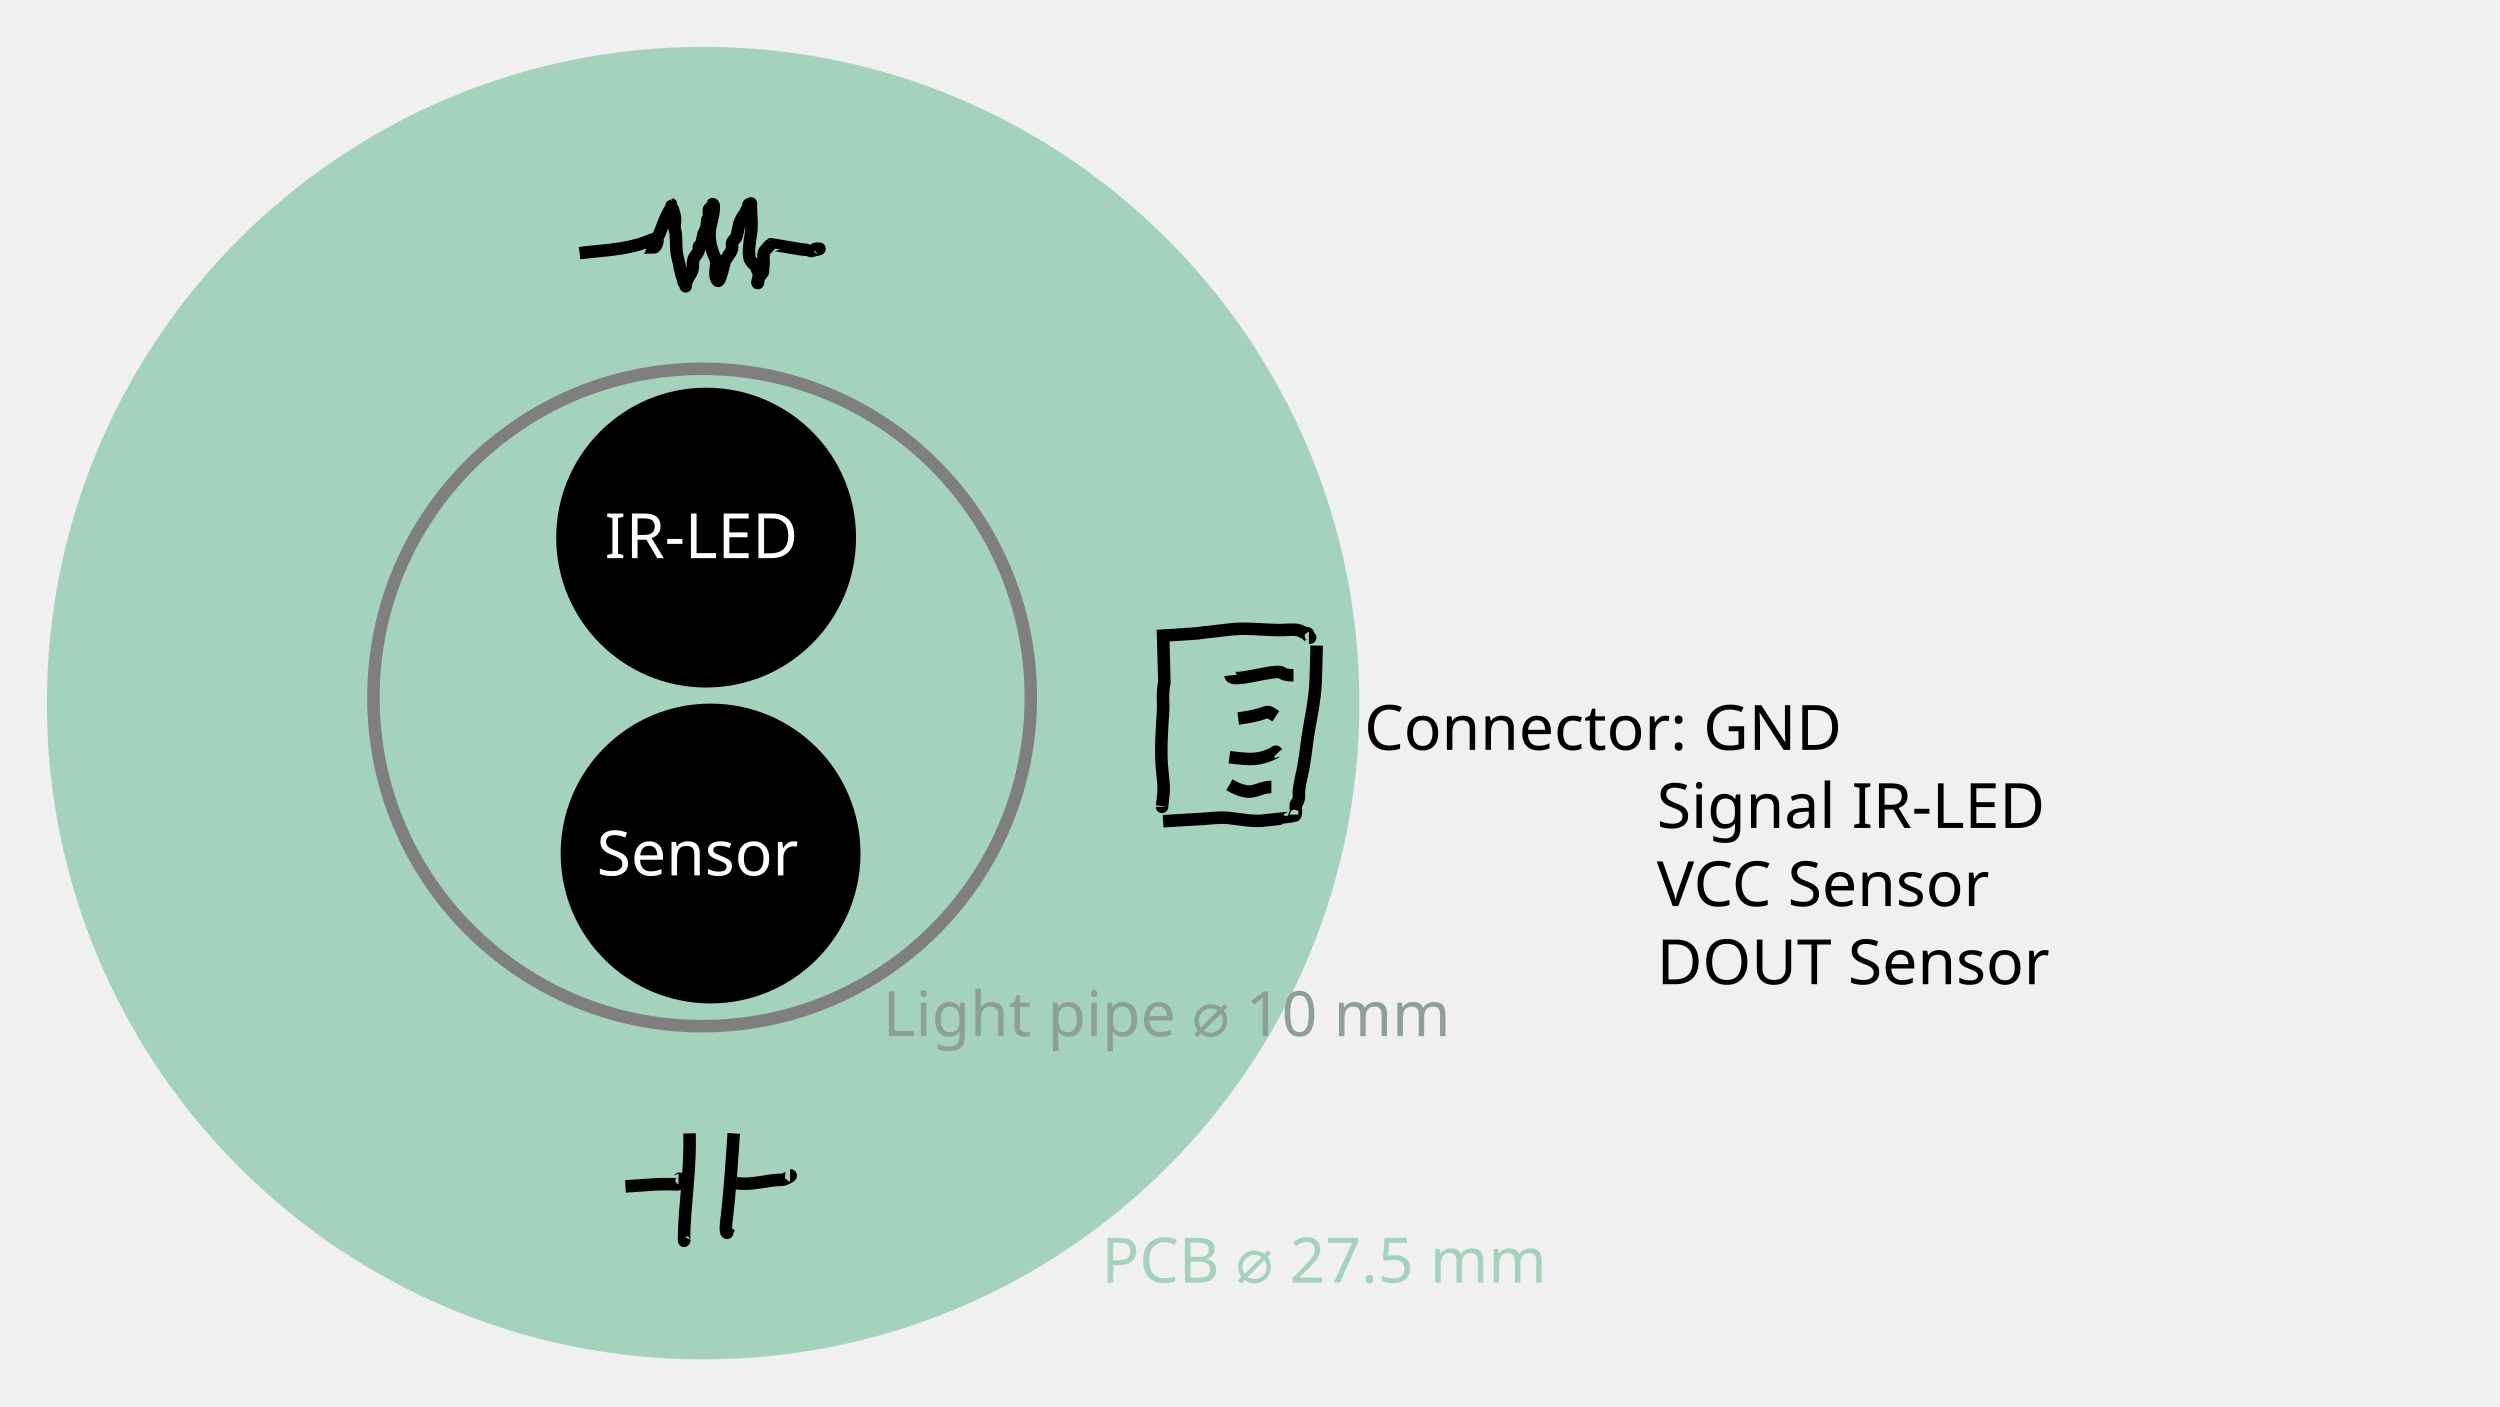
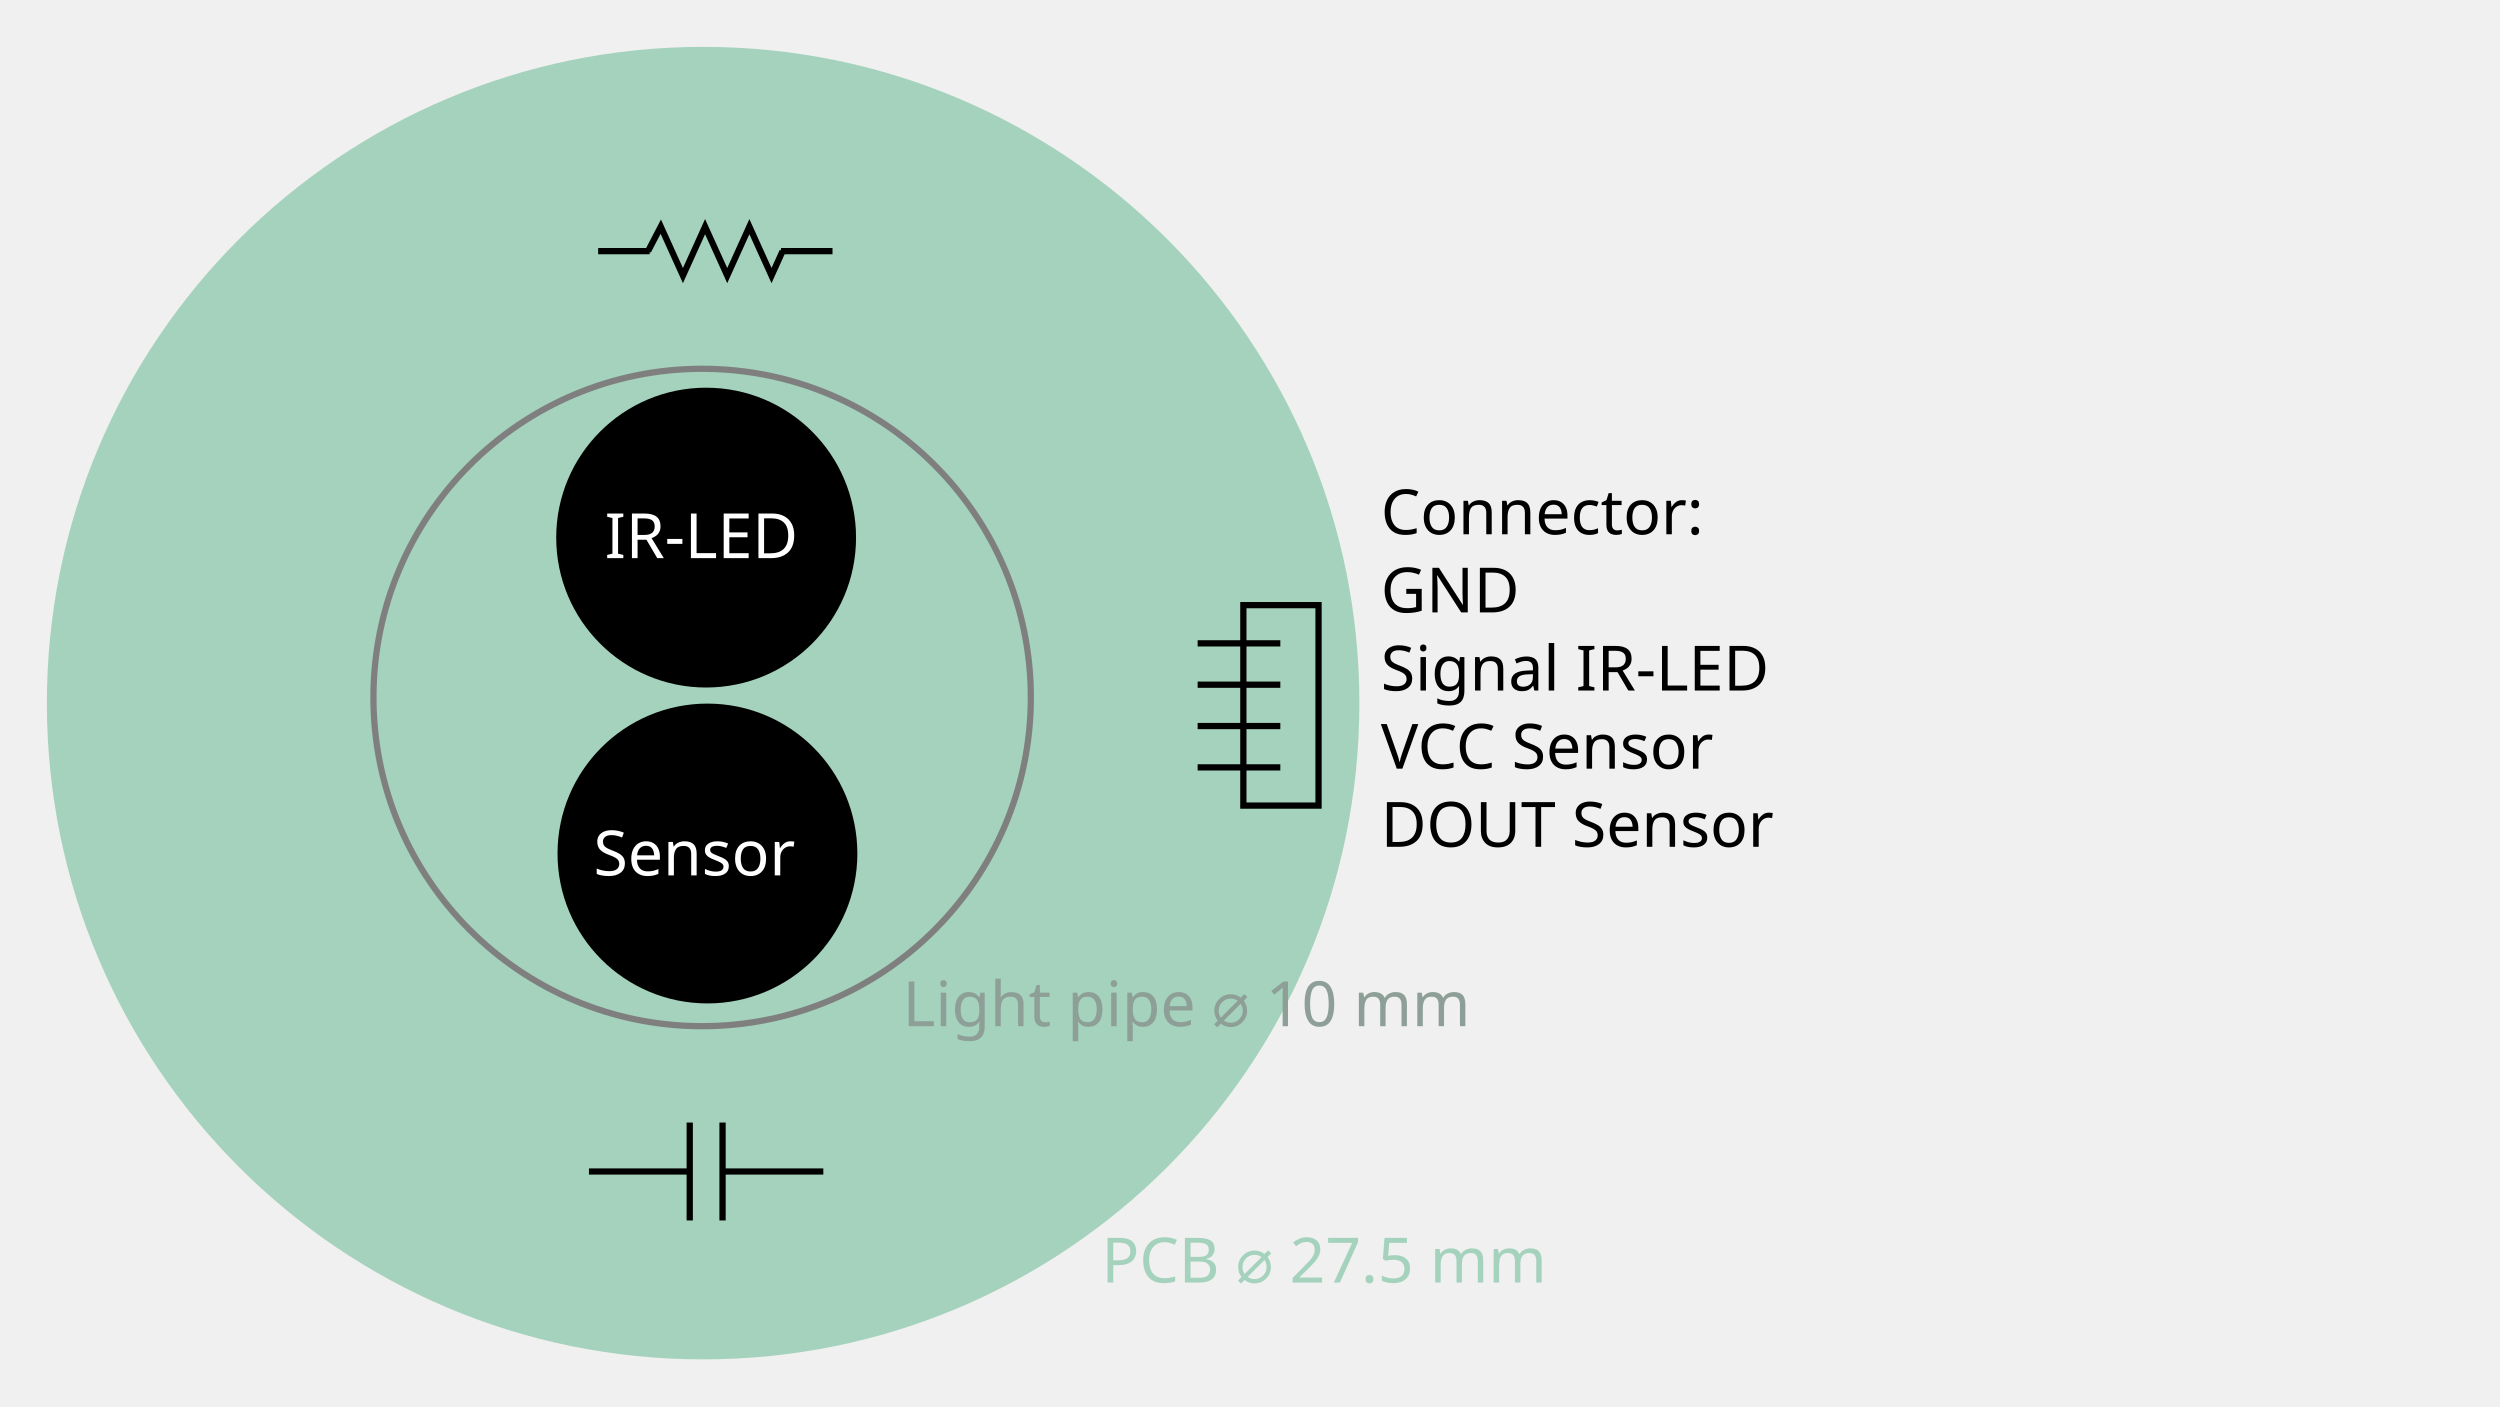
- <svg xmlns="http://www.w3.org/2000/svg" width="1600" height="900" viewBox="0 0 1600 900" version="1.1" id="svg8">
-   <defs id="defs2" />
+ <svg xmlns="http://www.w3.org/2000/svg" xmlns:xlink="http://www.w3.org/1999/xlink" width="1600" height="900" viewBox="0 0 1600 900" version="1.1" id="svg8">
+   <defs id="defs2">
+     <symbol id="resistor">
+       <g stroke-miterlimit="10" id="g12872">
+         <path d="M-.028 150.05h1.055m-1.055 0H65.97m168.003 0h65.997m-1.054 0h1.054" id="path12868" />
+         <path d="M63.868 150.05l16.288-31.5 28.358 62.98 28.338-62.98 28.358 62.98 28.359-62.98 28.338 62.98 14.179-31.48" id="path12870" />
+       </g>
+     </symbol>
+     <symbol id="capacitor">
+       <g stroke-miterlimit="10" id="g11655">
+         <path d="M0 149.99h1.054m-1.054 0h129m42 0h129m-1.054 0H300" id="path11651" />
+         <path d="M129 87.01v125.98m42-125.98v125.98" id="path11653" />
+       </g>
+     </symbol>
+     <symbol id="amplifier">
+       <g stroke-miterlimit="10" id="g11557">
+         <path d="M0 150.01h1.054m-1.054 0h76.499m147.002 0H300m-1.054 0H300M76.499 69.15L223.5 150.01 76.5 230.85zm0 0" id="path11555" />
+       </g>
+     </symbol>
+   </defs>
  <g id="layer1" transform="translate(0,-58.87498)" style="display:inline">
    <circle style="display:inline;fill:#a4d2bd;fill-opacity:1;stroke-width:1.2" id="path4002" cx="450" cy="-508.875" r="420" transform="scale(1,-1)" />
  </g>
  <g id="layer2">
-     <text xml:space="preserve" style="font-style:normal;font-weight:normal;font-size:40px;line-height:1.25;font-family:sans-serif;letter-spacing:0px;word-spacing:0px;fill:#000000;fill-opacity:1;stroke:none" x="873.125" y="479.896" id="text5014">
-       <tspan x="873.125" y="479.896" id="tspan5016">Connector: GND</tspan>
-       <tspan x="873.125" y="529.896" id="tspan5018">                  Signal IR-LED</tspan>
-       <tspan x="873.125" y="579.896" id="tspan5026">                  VCC Sensor</tspan>
-       <tspan x="873.125" y="629.896" id="tspan5028">                  DOUT Sensor</tspan>
-       <tspan x="873.125" y="679.896" id="tspan5022" />
+     <text xml:space="preserve" style="font-style:normal;font-weight:normal;font-size:40px;line-height:1.25;font-family:sans-serif;letter-spacing:0px;word-spacing:0px;fill:#000000;fill-opacity:1;stroke:none" x="883.732" y="341.947" id="text5014">
+       <tspan x="883.732" y="341.947" id="tspan5016">Connector:</tspan>
+       <tspan x="883.732" y="391.947" id="tspan14616">GND</tspan>
+       <tspan x="883.732" y="441.947" id="tspan5018">Signal IR-LED</tspan>
+       <tspan x="883.732" y="491.947" id="tspan5026">VCC Sensor</tspan>
+       <tspan x="883.732" y="541.947" id="tspan5028">DOUT Sensor</tspan>
+       <tspan x="883.732" y="591.947" id="tspan5022" />
    </text>
-     <g id="g866" transform="translate(11.38792,-10.58605)">
-       <path id="path852" d="m 429.921,735.951 c 0.46,17.315 -1.509,34.461 -2.828,51.619 -0.435,5.651 -0.707,11.297 -0.707,16.971 0,0.745 0.374,-1.455 0.707,-2.121" style="opacity:1;vector-effect:none;fill:none;fill-opacity:1;stroke:#000000;stroke-width:8;stroke-linecap:butt;stroke-linejoin:miter;stroke-miterlimit:4;stroke-dasharray:none;stroke-dashoffset:0;stroke-opacity:1" />
-       <path id="path854" d="m 458.205,735.951 c -1.145,17.421 -2.319,35.01 -4.243,52.326 -0.103,0.924 -1.734,11.314 0,11.314 0.236,0 -0.074,-0.483 0,-0.707 0.333,-1 0.943,-1.886 1.414,-2.828" style="opacity:1;vector-effect:none;fill:none;fill-opacity:1;stroke:#000000;stroke-width:8;stroke-linecap:butt;stroke-linejoin:miter;stroke-miterlimit:4;stroke-dasharray:none;stroke-dashoffset:0;stroke-opacity:1" />
-       <path id="path856" d="m 459.619,767.771 c 10.562,1.625 19.655,-2.121 29.698,-2.121 1.191,0 6.978,-2.828 4.95,-2.828" style="opacity:1;vector-effect:none;fill:none;fill-opacity:1;stroke:#000000;stroke-width:8;stroke-linecap:butt;stroke-linejoin:miter;stroke-miterlimit:4;stroke-dasharray:none;stroke-dashoffset:0;stroke-opacity:1" />
-       <path id="path858" d="m 388.909,769.892 c 25.215,-1.576 15.07,-1.414 30.406,-1.414 0.872,0 2.794,0.371 3.536,0 0.211,-0.105 -0.167,-0.54 0,-0.707 0.654,-0.654 3.156,-2.828 0.707,-2.828 -0.333,0 -0.374,0.707 -0.707,0.707" style="opacity:1;vector-effect:none;fill:none;fill-opacity:1;stroke:#000000;stroke-width:8;stroke-linecap:butt;stroke-linejoin:miter;stroke-miterlimit:4;stroke-dasharray:none;stroke-dashoffset:0;stroke-opacity:1" />
-     </g>
-     <path style="opacity:1;vector-effect:none;fill:none;fill-opacity:1;stroke:#000000;stroke-width:8;stroke-linecap:butt;stroke-linejoin:miter;stroke-miterlimit:4;stroke-dasharray:none;stroke-dashoffset:0;stroke-opacity:1" d="m 370.926,162 c 14.313,-1.838 28.903,-2 42.426,-7.071 0.461,-0.173 6.404,-2.789 7.071,-2.121 1.185,1.185 -0.644,5.657 -2.121,5.657 9.396,-22.406 5.649,-14.834 9.899,-23.335 0.38,-0.76 1.034,-1.361 1.414,-2.121 0.065,-0.13 -0.052,-2.121 0,-2.121 0.036,0 -0.045,1.985 0,2.121 1.547,4.64 -0.144,-4.11 2.121,4.95 0.697,2.79 0,5.41 0,7.778 0,1.202 0.588,2.34 0.707,3.536 0.546,5.459 -0.102,10.955 1.414,16.263 1.277,4.47 1.592,9.547 3.536,13.435 0.211,0.422 -0.211,0.993 0,1.414 0.545,1.089 1.414,1.176 1.414,2.121 0,0.236 0,0.943 0,0.707 0,-3.175 2.009,-5.94 3.536,-8.485 1.703,-2.838 0.692,-5.598 1.414,-8.485 0.548,-2.192 3.058,-3.976 3.536,-6.364 0.139,-0.693 -0.263,-1.465 0,-2.121 0.248,-0.619 1.116,-0.818 1.414,-1.414 0.394,-0.788 1.761,-8.124 2.121,-8.485 0.167,-0.167 0.54,0.167 0.707,0 0.905,-0.905 0.685,-7.049 1.414,-7.778 0.167,-0.167 0.54,0.167 0.707,0 0.445,-0.445 -0.206,-4.627 0,-5.657 0.368,-1.839 0.732,-0.024 1.414,-0.707 0.463,-0.463 -0.54,-0.167 0.707,-1.414 0.071,-0.071 -0.33,-2.451 0.707,-1.414 1.55,1.55 -1.802,13.318 -2.121,15.556 -0.919,6.431 0.792,13.604 3.536,19.092 1.68,3.36 -1.85,10.878 1.414,14.142 1.398,1.398 3.888,-9.894 4.243,-11.314 0.792,-3.167 4.12,-5.873 4.95,-9.192 0.286,-1.143 -0.231,-2.38 0,-3.536 0.328,-1.642 2.337,-2.769 2.828,-4.243 1.132,-3.396 1.157,-7.264 2.828,-10.607 1.384,-2.767 1.485,-2.9 3.536,-4.95 0.333,-0.333 -0.333,-1.081 0,-1.414 0.354,-0.354 1.061,-0.354 1.414,-0.707 0.471,-0.471 -0.471,-2.357 0,-2.828 0.471,-0.471 0.944,0.471 1.414,0 0.167,-0.167 0,-0.943 0,-0.707 0,6.301 1.033,13.603 0,19.799 -0.595,3.573 -1.878,12.045 -0.707,15.556 0.862,2.586 3.159,3.489 4.243,5.657 0.57,1.14 0.828,2.364 1.414,3.536 0.856,1.712 -1.159,5.912 -0.707,6.364 0.687,0.687 0.346,-1.926 0.707,-2.828 0.67,-1.674 2.104,-2.793 2.828,-4.243 0.38,-0.76 -0.273,-2.01 0,-2.828 1.049,-3.148 -0.309,-6.851 0.707,-9.899 0.314,-0.941 3.894,-4.601 4.243,-4.95 0.172,-0.172 19.679,3.536 22.627,3.536 2.762,0 0.075,-0.211 2.828,0.707 1.29,0.43 2.19,-0.707 3.536,-0.707 0.745,0 2.867,-0.707 2.121,-0.707 -1.455,0 -2.497,-0.332 -3.536,0.707" id="path860" />
-     <g id="g891" transform="translate(14.64638,-10.24978)">
-       <path id="path870" d="m 729.027,526.648 c 0,1.426 0.523,-5.257 0.707,-6.364 0.981,-5.883 -0.222,-12.564 -0.707,-18.385 -1.006,-12.077 -0.045,-24.737 0.707,-36.77 0.235,-3.764 -0.235,-7.55 0,-11.314 0.689,-11.017 0.958,-0.294 0.707,-11.314 -0.193,-8.486 -0.471,-16.971 -0.707,-25.456 7.307,-0.471 14.614,-0.943 21.92,-1.414 1.65,-0.236 3.288,-0.579 4.95,-0.707 6.59,-0.507 13.194,-1.709 19.799,-2.121 9.494,-0.593 18.841,0.707 28.284,0.707 3.607,0 7.753,-0.593 11.314,0 1.893,0.316 3.201,1.538 4.95,2.121 0.447,0.149 1.081,-0.333 1.414,0 0.333,0.333 -0.211,0.993 0,1.414 0.243,0.486 2.792,1.414 0.707,1.414" style="opacity:1;vector-effect:none;fill:none;fill-opacity:1;stroke:#000000;stroke-width:8;stroke-linecap:butt;stroke-linejoin:miter;stroke-miterlimit:4;stroke-dasharray:none;stroke-dashoffset:0;stroke-opacity:1" />
-       <path id="path872" d="m 828.022,423.41 c -0.236,8.014 -0.335,16.033 -0.707,24.042 -0.465,9.99 -2.536,19.883 -4.243,29.698 -1.388,7.98 -2.085,16.063 -3.536,24.042 -0.888,4.884 -2.335,9.914 -2.828,14.849 -0.353,3.533 0.591,3.608 -0.707,7.071 -0.298,0.796 -1.181,1.304 -1.414,2.121 -0.129,0.451 0.738,7.071 -0.707,7.071 -0.457,0 0.707,-0.35 0.707,-0.707" style="opacity:1;vector-effect:none;fill:none;fill-opacity:1;stroke:#000000;stroke-width:8;stroke-linecap:butt;stroke-linejoin:miter;stroke-miterlimit:4;stroke-dasharray:none;stroke-dashoffset:0;stroke-opacity:1" />
-       <path id="path874" d="m 729.734,535.84 c 8.014,-0.471 16.024,-1.013 24.042,-1.414 5.788,-0.289 11.868,-1.288 17.678,-0.707 8.4,0.84 16.378,2.809 24.749,1.414 1.24,-0.207 14.072,-1.344 14.142,-1.414 0.333,-0.333 0,-0.943 0,-1.414" style="opacity:1;vector-effect:none;fill:none;fill-opacity:1;stroke:#000000;stroke-width:8;stroke-linecap:butt;stroke-linejoin:miter;stroke-miterlimit:4;stroke-dasharray:none;stroke-dashoffset:0;stroke-opacity:1" />
-       <path id="path876" d="m 772.868,442.502 c 0.544,5.204 24.474,-3.171 31.82,-2.121 1.044,0.149 1.806,1.159 2.828,1.414 1.868,0.467 3.667,0.707 5.657,0.707" style="opacity:1;vector-effect:none;fill:none;fill-opacity:1;stroke:#000000;stroke-width:8;stroke-linecap:butt;stroke-linejoin:miter;stroke-miterlimit:4;stroke-dasharray:none;stroke-dashoffset:0;stroke-opacity:1" />
-       <path id="path878" d="m 777.817,470.079 c 22.763,-2.937 15.79,-6.915 24.042,-1.414" style="opacity:1;vector-effect:none;fill:none;fill-opacity:1;stroke:#000000;stroke-width:8;stroke-linecap:butt;stroke-linejoin:miter;stroke-miterlimit:4;stroke-dasharray:none;stroke-dashoffset:0;stroke-opacity:1" />
-       <path id="path880" d="m 772.161,494.828 c 13.803,1.808 19.333,2.001 28.991,-2.828 0.298,-0.149 0.374,-0.707 0.707,-0.707 0.527,0 0.334,1.042 0.707,1.414" style="opacity:1;vector-effect:none;fill:none;fill-opacity:1;stroke:#000000;stroke-width:8;stroke-linecap:butt;stroke-linejoin:miter;stroke-miterlimit:4;stroke-dasharray:none;stroke-dashoffset:0;stroke-opacity:1" />
-       <path id="path882" d="m 772.161,512.505 c 15.559,8.887 16.671,1.414 26.87,1.414" style="opacity:1;vector-effect:none;fill:none;fill-opacity:1;stroke:#000000;stroke-width:8;stroke-linecap:butt;stroke-linejoin:miter;stroke-miterlimit:4;stroke-dasharray:none;stroke-dashoffset:0;stroke-opacity:1" />
-     </g>
    <g id="g901" transform="translate(12.02082,16.26346)">
      <circle transform="scale(1,-1)" r="95.944" cy="-327.806" cx="439.902" id="path4048" style="display:inline;fill:#000000;stroke-width:1.845" />
      <text id="text4006" y="340.956" x="374.985" style="font-style:normal;font-weight:normal;font-size:40px;line-height:1.25;font-family:sans-serif;letter-spacing:0px;word-spacing:0px;display:inline;fill:#ffffff;fill-opacity:1;stroke:none" xml:space="preserve">
        <tspan y="340.956" x="374.985" id="tspan4004">IR-LED</tspan>
      </text>
    </g>
-     <g id="g896" transform="translate(0.7071068,-29.69849)">
+     <g id="g896" transform="translate(-1.292893,-29.69849)">
      <circle transform="scale(1,-1)" r="95.944" cy="-575.944" cx="454.056" id="path4048-5" style="display:inline;fill:#000000;stroke-width:1.845" />
      <text id="text4006-6" y="589.968" x="381.141" style="font-style:normal;font-weight:normal;font-size:40px;line-height:1.25;font-family:sans-serif;letter-spacing:0px;word-spacing:0px;display:inline;fill:#ffffff;fill-opacity:1;stroke:none" xml:space="preserve">
        <tspan y="589.968" x="381.141" id="tspan4004-5">Sensor</tspan>
      </text>
    </g>
-     <circle style="fill:none;fill-opacity:1;stroke:#7f7f7f;stroke-width:8;stroke-miterlimit:4;stroke-dasharray:none;stroke-opacity:1" id="path903" cx="449.366" cy="446.391" r="210.364" />
+     <circle style="fill:none;fill-opacity:1;stroke:#7f7f7f;stroke-width:4;stroke-miterlimit:4;stroke-dasharray:none;stroke-opacity:1" id="path903" cx="449.366" cy="446.391" r="210.364" />
    <text xml:space="preserve" style="font-style:normal;font-weight:normal;font-size:40px;line-height:1.25;font-family:sans-serif;letter-spacing:0px;word-spacing:0px;fill:#a4d2bd;fill-opacity:1;stroke:none" x="704.985" y="820.804" id="text907">
      <tspan id="tspan905" x="704.985" y="820.804">PCB ⌀ 27.5 mm</tspan>
    </text>
-     <text xml:space="preserve" style="font-style:normal;font-weight:normal;font-size:40px;line-height:1.25;font-family:sans-serif;letter-spacing:0px;word-spacing:0px;fill:#8d9f97;fill-opacity:1;stroke:none" x="564.978" y="663.119" id="text911">
-       <tspan id="tspan909" x="564.978" y="663.119">Light pipe ⌀ 10 mm</tspan>
+     <text xml:space="preserve" style="font-style:normal;font-weight:normal;font-size:40px;line-height:1.25;font-family:sans-serif;letter-spacing:0px;word-spacing:0px;fill:#8d9f97;fill-opacity:1;stroke:none" x="577.706" y="656.755" id="text911">
+       <tspan id="tspan909" x="577.706" y="656.755">Light pipe ⌀ 10 mm</tspan>
    </text>
+     <use id="use14489" style="fill:none;stroke:#000000;stroke-width:8.022;stroke-miterlimit:4;stroke-dasharray:none" xlink:href="#resistor" x="0" y="0" width="100%" height="100%" transform="matrix(0.5,0,0,0.4973155,382.8195,86.10638)" />
+     <use id="use14520" style="fill:none;stroke:#000000;stroke-width:8.022;stroke-miterlimit:4;stroke-dasharray:none" xlink:href="#capacitor" x="0" y="0" width="100%" height="100%" transform="matrix(0.5,0,0,0.4973155,376.9263,675.1636)" />
+     <g id="g14614" transform="translate(-159.5512,226.125)">
+       <rect transform="scale(1,-1)" y="-289.458" x="955.301" height="128.292" width="48.115" id="rect14597" style="fill:none;fill-opacity:1;stroke:#000000;stroke-width:4;stroke-miterlimit:4;stroke-dasharray:none;stroke-opacity:1" />
+       <path id="path14601" d="M 978.958,185.625 H 926.042" style="opacity:1;vector-effect:none;fill:none;fill-opacity:1;stroke:#000000;stroke-width:4;stroke-linecap:butt;stroke-linejoin:miter;stroke-miterlimit:4;stroke-dasharray:none;stroke-dashoffset:0;stroke-opacity:1" />
+       <path id="path14603" d="M 978.958,212.083 H 926.042" style="opacity:1;vector-effect:none;fill:none;fill-opacity:1;stroke:#000000;stroke-width:4;stroke-linecap:butt;stroke-linejoin:miter;stroke-miterlimit:4;stroke-dasharray:none;stroke-dashoffset:0;stroke-opacity:1" />
+       <path id="path14605" d="M 978.958,238.542 H 926.042" style="opacity:1;vector-effect:none;fill:none;fill-opacity:1;stroke:#000000;stroke-width:4;stroke-linecap:butt;stroke-linejoin:miter;stroke-miterlimit:4;stroke-dasharray:none;stroke-dashoffset:0;stroke-opacity:1" />
+       <path id="path14607" d="M 978.958,265 H 926.042" style="opacity:1;vector-effect:none;fill:none;fill-opacity:1;stroke:#000000;stroke-width:4;stroke-linecap:butt;stroke-linejoin:miter;stroke-miterlimit:4;stroke-dasharray:none;stroke-dashoffset:0;stroke-opacity:1" />
+     </g>
  </g>
</svg>
